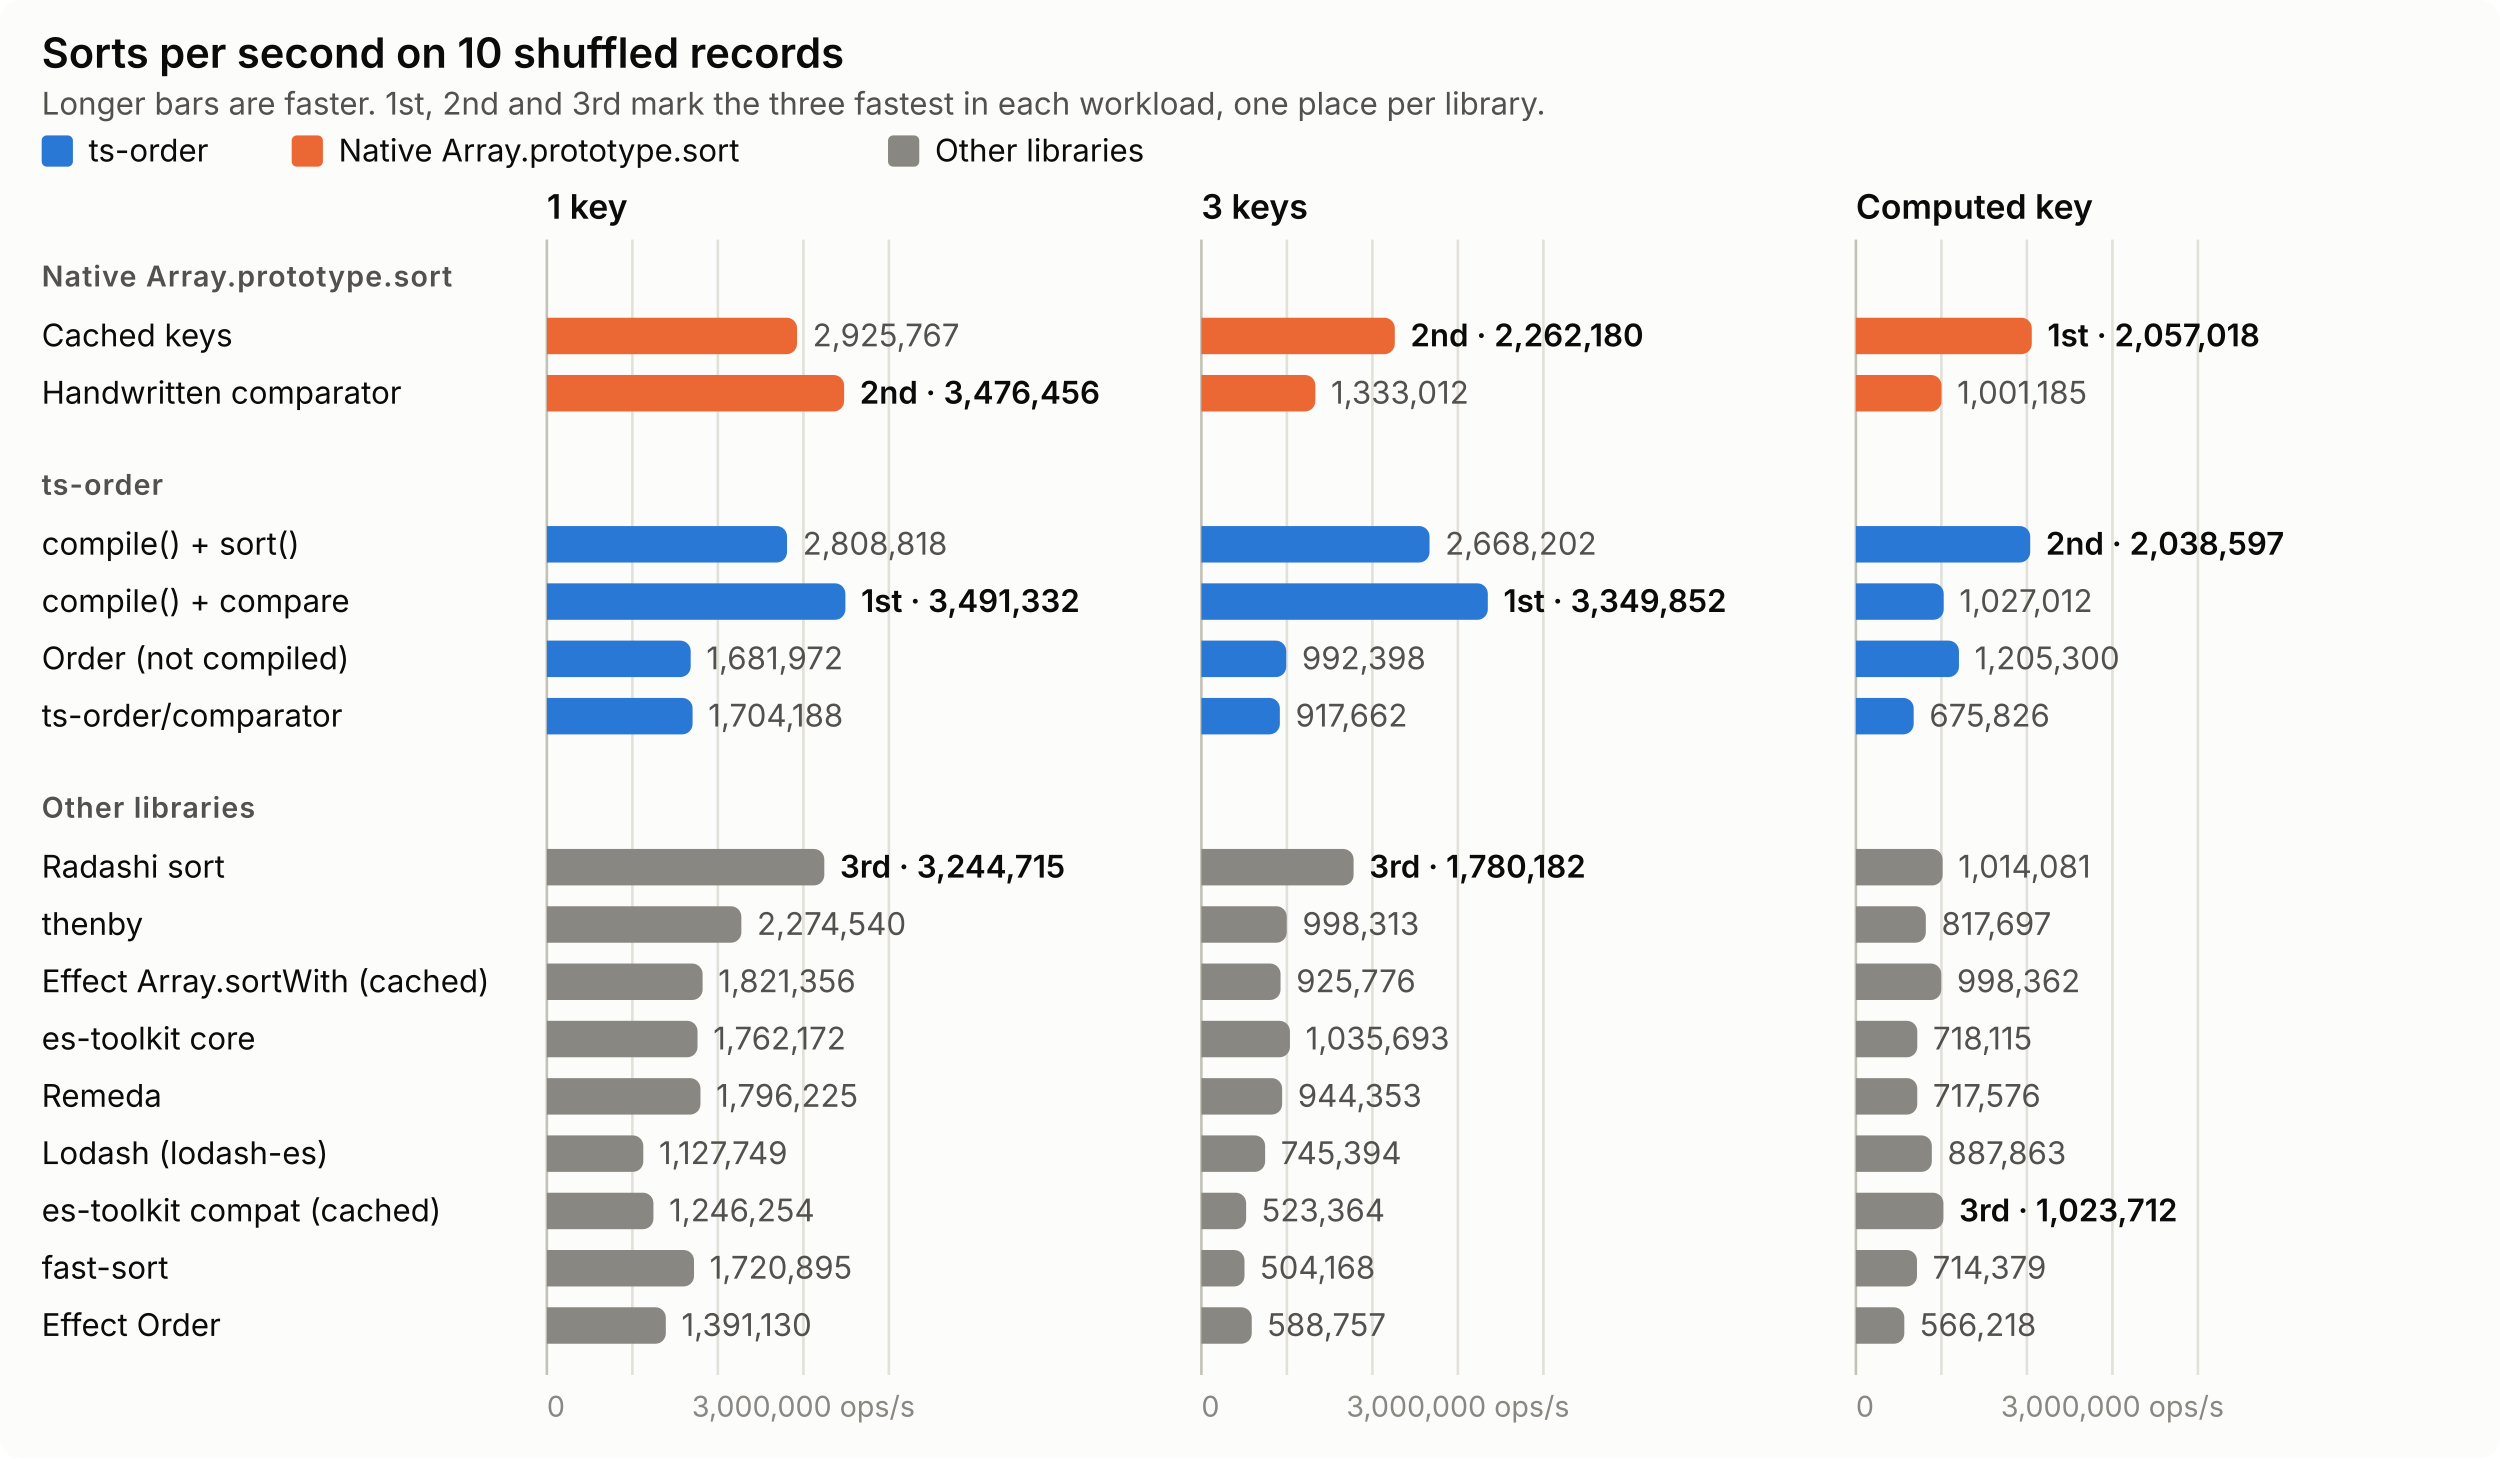
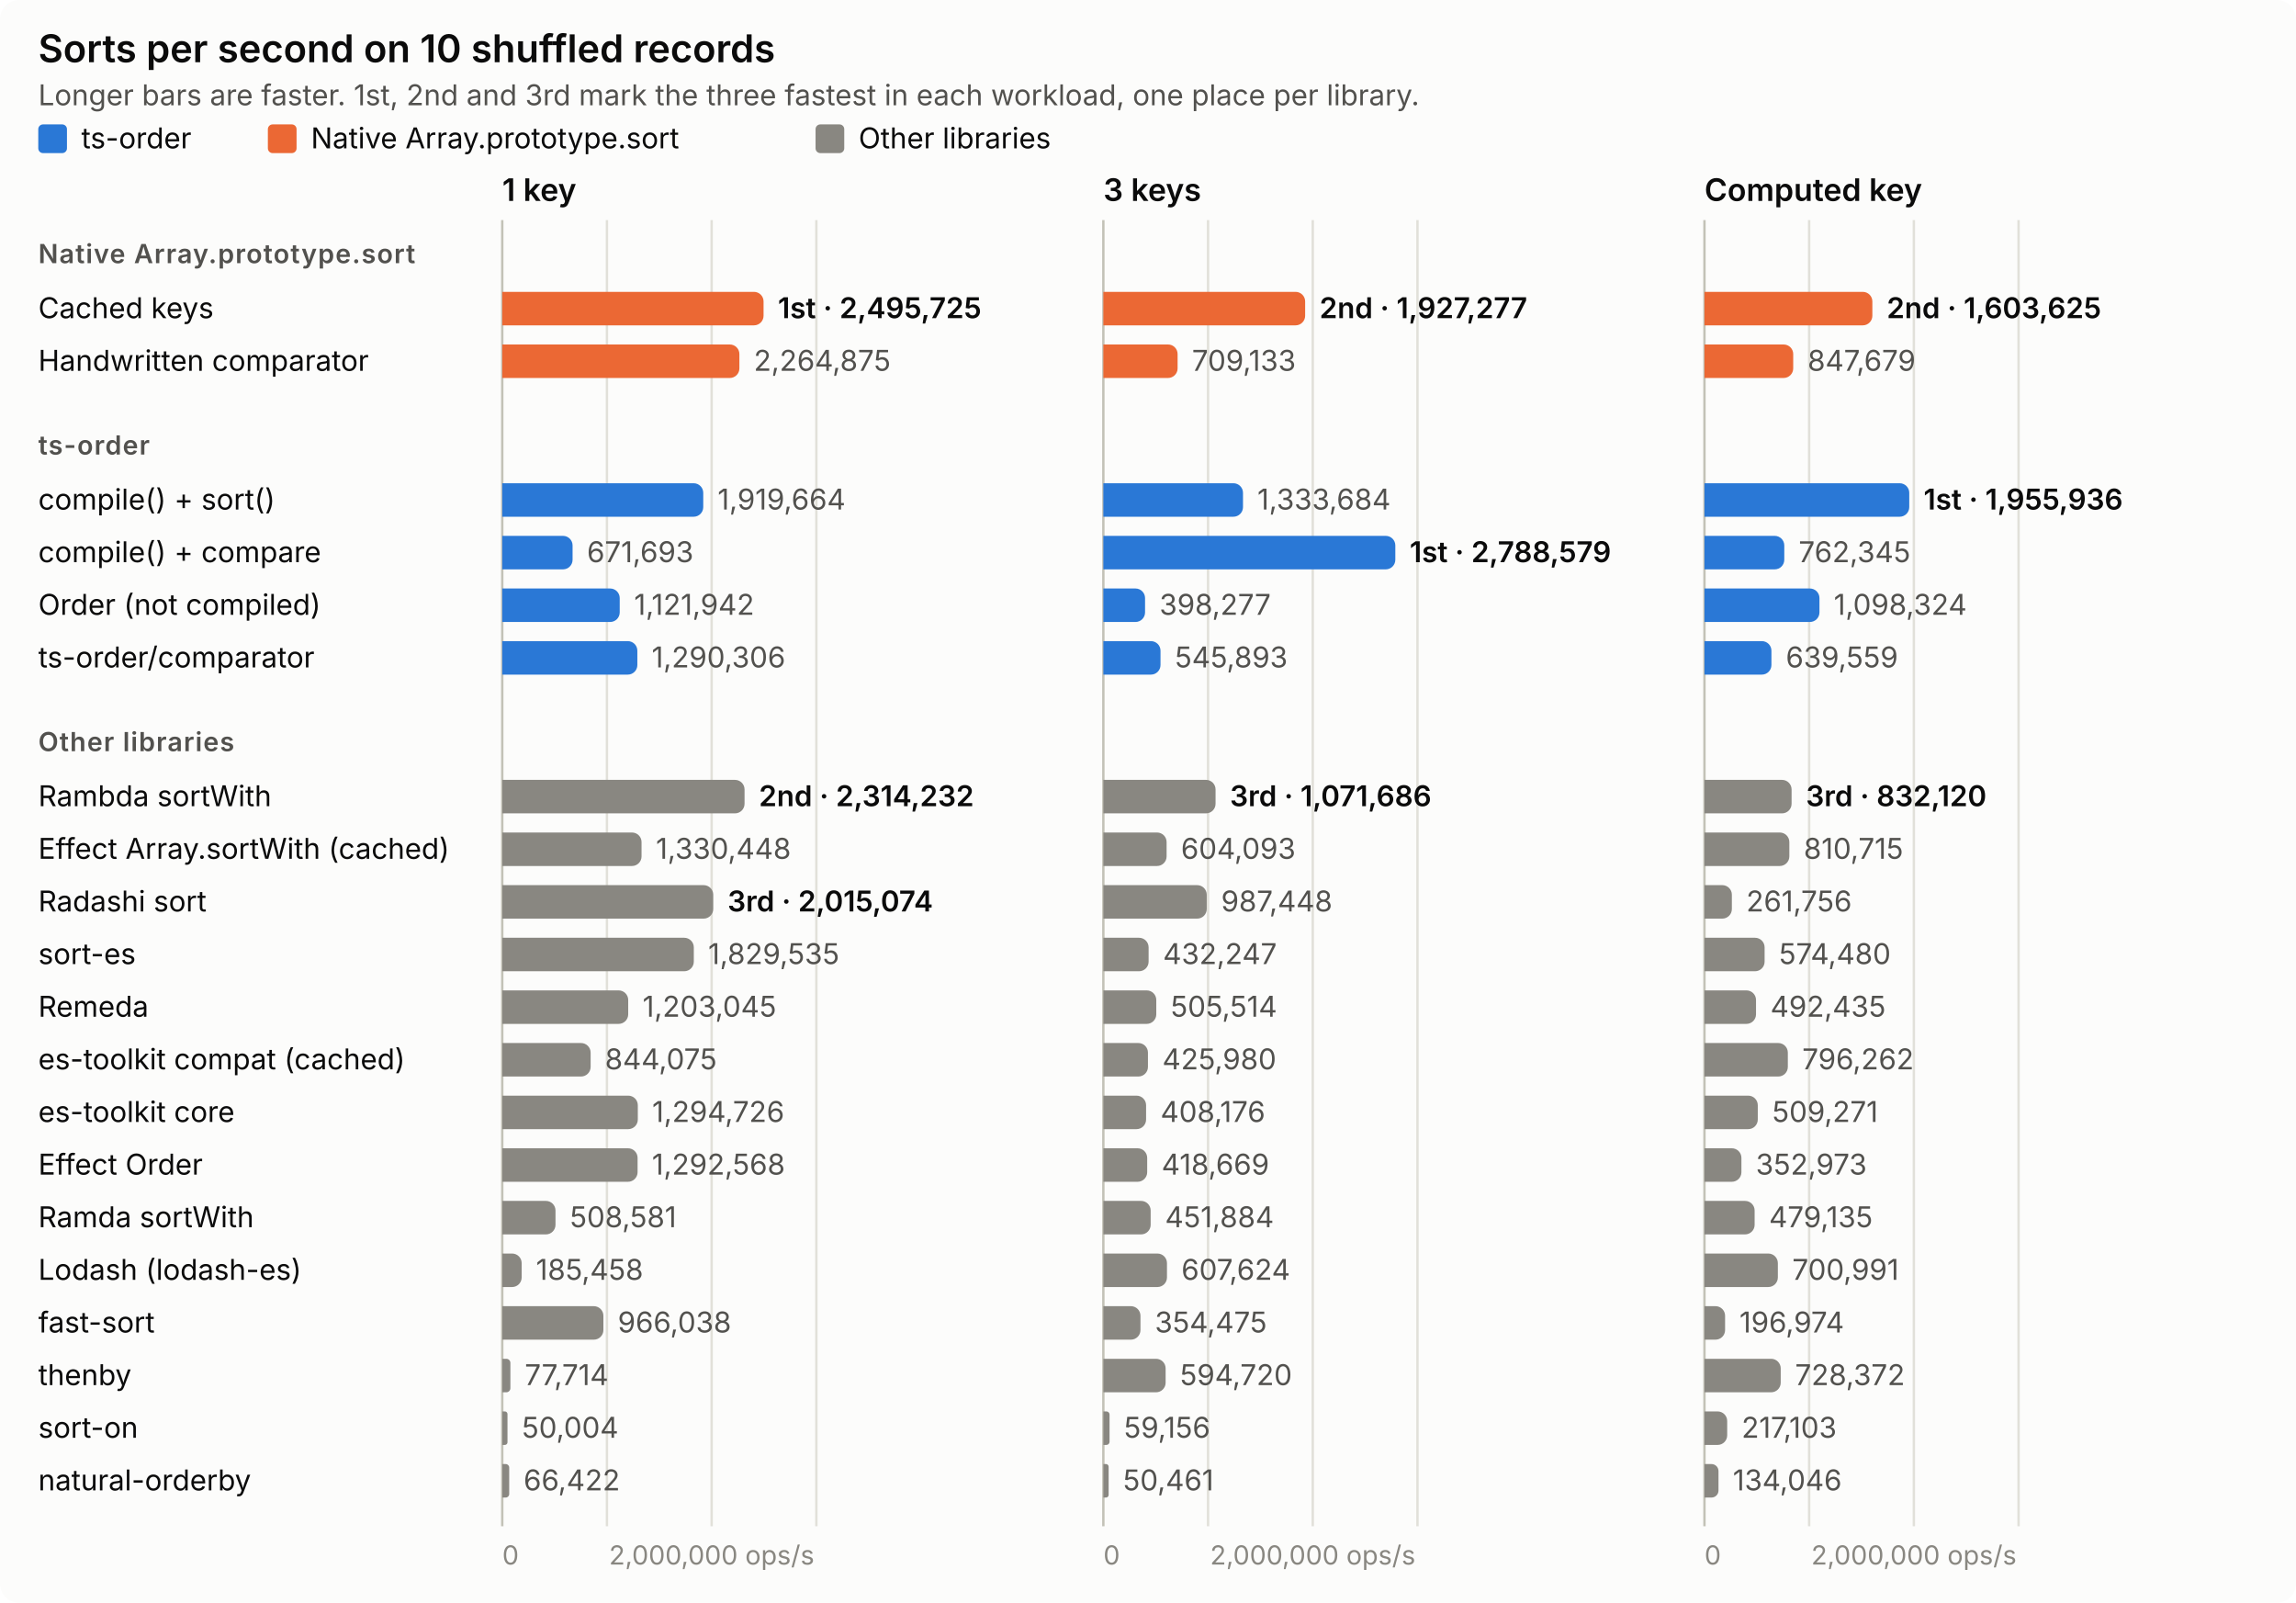
- <svg xmlns="http://www.w3.org/2000/svg" width="960" height="560" viewBox="0 0 960 560" role="img" aria-label="Sorts per second on 10 shuffled records">
+ <svg xmlns="http://www.w3.org/2000/svg" width="960" height="670" viewBox="0 0 960 670" role="img" aria-label="Sorts per second on 10 shuffled records">
  <style>
	.surface { fill: #fcfcfb; }
	.title { fill: #0b0b0b; font-size: 16px; font-weight: 600; }
	.subtitle, .value { fill: #52514e; font-size: 12px; }
	.place { fill: #0b0b0b; font-weight: 600; }
	.label { fill: #0b0b0b; font-size: 12px; }
	.group { fill: #52514e; font-size: 11px; font-weight: 600; text-transform: uppercase; letter-spacing: 0.04em; }
	.panel { fill: #0b0b0b; font-size: 13px; font-weight: 600; }
	.tick, .missing { fill: #898781; font-size: 11px; font-variant-numeric: tabular-nums; }
	.grid { stroke: #e1e0d9; stroke-width: 1; }
	.axis { stroke: #c3c2b7; stroke-width: 1; }
	.ts-order { fill: #2a78d6; }
	.native { fill: #eb6834; }
	.other { fill: #898781; }
	@media (prefers-color-scheme: dark) {
		.surface { fill: #1a1a19; }
		.title, .label, .panel { fill: #f0efec; }
		.subtitle, .value, .group { fill: #c3c2b7; }
		.place { fill: #f0efec; }
		.grid { stroke: #2c2c2a; }
		.axis { stroke: #383835; }
		.ts-order { fill: #3987e5; }
		.native { fill: #d95926; }
	}
	text { font-family: system-ui, -apple-system, 'Segoe UI', sans-serif; }
</style>
-   <rect class="surface" width="960" height="560" rx="8" />
+   <rect class="surface" width="960" height="670" rx="8" />
  <text class="title" x="16" y="26">Sorts per second on 10 shuffled records</text>
  <text class="subtitle" x="16" y="44">Longer bars are faster. 1st, 2nd and 3rd mark the three fastest in each workload, one place per library.</text>
  <rect class="ts-order" x="16" y="52" width="12" height="12" rx="2" />
  <text class="label" x="34" y="62">ts-order</text>
  <rect class="native" x="112" y="52" width="12" height="12" rx="2" />
  <text class="label" x="130" y="62">Native Array.prototype.sort</text>
  <rect class="other" x="341" y="52" width="12" height="12" rx="2" />
  <text class="label" x="359" y="62">Other libraries</text>
  <text class="panel" x="210" y="84">1 key</text>
-   <line class="axis" x1="210" x2="210" y1="92" y2="528" />
-   <text class="tick" x="210" y="544" text-anchor="start">0</text>
-   <line class="grid" x1="242.833" x2="242.833" y1="92" y2="528" />
-   <line class="grid" x1="275.667" x2="275.667" y1="92" y2="528" />
-   <line class="grid" x1="308.5" x2="308.5" y1="92" y2="528" />
-   <text class="tick" x="308.5" y="544" text-anchor="middle">3,000,000 ops/s</text>
-   <line class="grid" x1="341.333" x2="341.333" y1="92" y2="528" />
+   <line class="axis" x1="210" x2="210" y1="92" y2="638" />
+   <text class="tick" x="210" y="654" text-anchor="start">0</text>
+   <line class="grid" x1="253.778" x2="253.778" y1="92" y2="638" />
+   <line class="grid" x1="297.556" x2="297.556" y1="92" y2="638" />
+   <text class="tick" x="297.556" y="654" text-anchor="middle">2,000,000 ops/s</text>
+   <line class="grid" x1="341.333" x2="341.333" y1="92" y2="638" />
  <text class="panel" x="461.333" y="84">3 keys</text>
-   <line class="axis" x1="461.333" x2="461.333" y1="92" y2="528" />
-   <text class="tick" x="461.333" y="544" text-anchor="start">0</text>
-   <line class="grid" x1="494.167" x2="494.167" y1="92" y2="528" />
-   <line class="grid" x1="527" x2="527" y1="92" y2="528" />
-   <line class="grid" x1="559.833" x2="559.833" y1="92" y2="528" />
-   <text class="tick" x="559.833" y="544" text-anchor="middle">3,000,000 ops/s</text>
-   <line class="grid" x1="592.667" x2="592.667" y1="92" y2="528" />
+   <line class="axis" x1="461.333" x2="461.333" y1="92" y2="638" />
+   <text class="tick" x="461.333" y="654" text-anchor="start">0</text>
+   <line class="grid" x1="505.111" x2="505.111" y1="92" y2="638" />
+   <line class="grid" x1="548.889" x2="548.889" y1="92" y2="638" />
+   <text class="tick" x="548.889" y="654" text-anchor="middle">2,000,000 ops/s</text>
+   <line class="grid" x1="592.667" x2="592.667" y1="92" y2="638" />
  <text class="panel" x="712.667" y="84">Computed key</text>
-   <line class="axis" x1="712.667" x2="712.667" y1="92" y2="528" />
-   <text class="tick" x="712.667" y="544" text-anchor="start">0</text>
-   <line class="grid" x1="745.5" x2="745.5" y1="92" y2="528" />
-   <line class="grid" x1="778.333" x2="778.333" y1="92" y2="528" />
-   <line class="grid" x1="811.167" x2="811.167" y1="92" y2="528" />
-   <text class="tick" x="811.167" y="544" text-anchor="middle">3,000,000 ops/s</text>
-   <line class="grid" x1="844" x2="844" y1="92" y2="528" />
+   <line class="axis" x1="712.667" x2="712.667" y1="92" y2="638" />
+   <text class="tick" x="712.667" y="654" text-anchor="start">0</text>
+   <line class="grid" x1="756.444" x2="756.444" y1="92" y2="638" />
+   <line class="grid" x1="800.222" x2="800.222" y1="92" y2="638" />
+   <text class="tick" x="800.222" y="654" text-anchor="middle">2,000,000 ops/s</text>
+   <line class="grid" x1="844" x2="844" y1="92" y2="638" />
  <text class="group" x="16" y="110">Native Array.prototype.sort</text>
  <text class="label" x="16" y="133">Cached keys</text>
-   <path class="native" d="M210,122h92.063a4,4 0 0 1 4,4v6a4,4 0 0 1 -4,4h-92.063z" />
-   <text class="value" x="312.063" y="133">2,925,767</text>
-   <path class="native" d="M461.333,122h70.275a4,4 0 0 1 4,4v6a4,4 0 0 1 -4,4h-70.275z" />
-   <text class="value place" x="541.608" y="133">2nd · 2,262,180</text>
-   <path class="native" d="M712.667,122h63.539a4,4 0 0 1 4,4v6a4,4 0 0 1 -4,4h-63.539z" />
-   <text class="value place" x="786.205" y="133">1st · 2,057,018</text>
+   <path class="native" d="M210,122h105.257a4,4 0 0 1 4,4v6a4,4 0 0 1 -4,4h-105.257z" />
+   <text class="value place" x="325.257" y="133">1st · 2,495,725</text>
+   <path class="native" d="M461.333,122h80.372a4,4 0 0 1 4,4v6a4,4 0 0 1 -4,4h-80.372z" />
+   <text class="value place" x="551.705" y="133">2nd · 1,927,277</text>
+   <path class="native" d="M712.667,122h66.203a4,4 0 0 1 4,4v6a4,4 0 0 1 -4,4h-66.203z" />
+   <text class="value place" x="788.87" y="133">2nd · 1,603,625</text>
  <text class="label" x="16" y="155">Handwritten comparator</text>
-   <path class="native" d="M210,144h110.144a4,4 0 0 1 4,4v6a4,4 0 0 1 -4,4h-110.144z" />
-   <text class="value place" x="330.144" y="155">2nd · 3,476,456</text>
-   <path class="native" d="M461.333,144h39.767a4,4 0 0 1 4,4v6a4,4 0 0 1 -4,4h-39.767z" />
-   <text class="value" x="511.101" y="155">1,333,012</text>
-   <path class="native" d="M712.667,144h28.872a4,4 0 0 1 4,4v6a4,4 0 0 1 -4,4h-28.872z" />
-   <text class="value" x="751.539" y="155">1,001,185</text>
+   <path class="native" d="M210,144h95.151a4,4 0 0 1 4,4v6a4,4 0 0 1 -4,4h-95.151z" />
+   <text class="value" x="315.151" y="155">2,264,875</text>
+   <path class="native" d="M461.333,144h27.044a4,4 0 0 1 4,4v6a4,4 0 0 1 -4,4h-27.044z" />
+   <text class="value" x="498.378" y="155">709,133</text>
+   <path class="native" d="M712.667,144h33.109a4,4 0 0 1 4,4v6a4,4 0 0 1 -4,4h-33.109z" />
+   <text class="value" x="755.776" y="155">847,679</text>
  <text class="group" x="16" y="190">ts-order</text>
  <text class="label" x="16" y="213">compile() + sort()</text>
-   <path class="ts-order" d="M210,202h88.223a4,4 0 0 1 4,4v6a4,4 0 0 1 -4,4h-88.223z" />
-   <text class="value" x="308.223" y="213">2,808,818</text>
-   <path class="ts-order" d="M461.333,202h83.606a4,4 0 0 1 4,4v6a4,4 0 0 1 -4,4h-83.606z" />
-   <text class="value" x="554.939" y="213">2,668,202</text>
-   <path class="ts-order" d="M712.667,202h62.934a4,4 0 0 1 4,4v6a4,4 0 0 1 -4,4h-62.934z" />
-   <text class="value place" x="785.601" y="213">2nd · 2,038,597</text>
+   <path class="ts-order" d="M210,202h80.039a4,4 0 0 1 4,4v6a4,4 0 0 1 -4,4h-80.039z" />
+   <text class="value" x="300.039" y="213">1,919,664</text>
+   <path class="ts-order" d="M461.333,202h54.386a4,4 0 0 1 4,4v6a4,4 0 0 1 -4,4h-54.386z" />
+   <text class="value" x="525.719" y="213">1,333,684</text>
+   <path class="ts-order" d="M712.667,202h81.627a4,4 0 0 1 4,4v6a4,4 0 0 1 -4,4h-81.627z" />
+   <text class="value place" x="804.293" y="213">1st · 1,955,936</text>
  <text class="label" x="16" y="235">compile() + compare</text>
-   <path class="ts-order" d="M210,224h110.632a4,4 0 0 1 4,4v6a4,4 0 0 1 -4,4h-110.632z" />
-   <text class="value place" x="330.632" y="235">1st · 3,491,332</text>
-   <path class="ts-order" d="M461.333,224h105.987a4,4 0 0 1 4,4v6a4,4 0 0 1 -4,4h-105.987z" />
-   <text class="value place" x="577.32" y="235">1st · 3,349,852</text>
-   <path class="ts-order" d="M712.667,224h29.72a4,4 0 0 1 4,4v6a4,4 0 0 1 -4,4h-29.72z" />
-   <text class="value" x="752.387" y="235">1,027,012</text>
+   <path class="ts-order" d="M210,224h25.405a4,4 0 0 1 4,4v6a4,4 0 0 1 -4,4h-25.405z" />
+   <text class="value" x="245.405" y="235">671,693</text>
+   <path class="ts-order" d="M461.333,224h118.078a4,4 0 0 1 4,4v6a4,4 0 0 1 -4,4h-118.078z" />
+   <text class="value place" x="589.411" y="235">1st · 2,788,579</text>
+   <path class="ts-order" d="M712.667,224h29.374a4,4 0 0 1 4,4v6a4,4 0 0 1 -4,4h-29.374z" />
+   <text class="value" x="752.04" y="235">762,345</text>
  <text class="label" x="16" y="257">Order (not compiled)</text>
-   <path class="ts-order" d="M210,246h51.225a4,4 0 0 1 4,4v6a4,4 0 0 1 -4,4h-51.225z" />
-   <text class="value" x="271.225" y="257">1,681,972</text>
-   <path class="ts-order" d="M461.333,246h28.584a4,4 0 0 1 4,4v6a4,4 0 0 1 -4,4h-28.584z" />
-   <text class="value" x="499.917" y="257">992,398</text>
-   <path class="ts-order" d="M712.667,246h35.574a4,4 0 0 1 4,4v6a4,4 0 0 1 -4,4h-35.574z" />
-   <text class="value" x="758.241" y="257">1,205,300</text>
+   <path class="ts-order" d="M210,246h45.116a4,4 0 0 1 4,4v6a4,4 0 0 1 -4,4h-45.116z" />
+   <text class="value" x="265.116" y="257">1,121,942</text>
+   <path class="ts-order" d="M461.333,246h13.436a4,4 0 0 1 4,4v6a4,4 0 0 1 -4,4h-13.436z" />
+   <text class="value" x="484.769" y="257">398,277</text>
+   <path class="ts-order" d="M712.667,246h44.082a4,4 0 0 1 4,4v6a4,4 0 0 1 -4,4h-44.082z" />
+   <text class="value" x="766.749" y="257">1,098,324</text>
  <text class="label" x="16" y="279">ts-order/comparator</text>
-   <path class="ts-order" d="M210,268h51.954a4,4 0 0 1 4,4v6a4,4 0 0 1 -4,4h-51.954z" />
-   <text class="value" x="271.954" y="279">1,704,188</text>
-   <path class="ts-order" d="M461.333,268h26.13a4,4 0 0 1 4,4v6a4,4 0 0 1 -4,4h-26.13z" />
-   <text class="value" x="497.463" y="279">917,662</text>
-   <path class="ts-order" d="M712.667,268h18.19a4,4 0 0 1 4,4v6a4,4 0 0 1 -4,4h-18.19z" />
-   <text class="value" x="740.856" y="279">675,826</text>
+   <path class="ts-order" d="M210,268h52.487a4,4 0 0 1 4,4v6a4,4 0 0 1 -4,4h-52.487z" />
+   <text class="value" x="272.487" y="279">1,290,306</text>
+   <path class="ts-order" d="M461.333,268h19.898a4,4 0 0 1 4,4v6a4,4 0 0 1 -4,4h-19.898z" />
+   <text class="value" x="491.231" y="279">545,893</text>
+   <path class="ts-order" d="M712.667,268h23.998a4,4 0 0 1 4,4v6a4,4 0 0 1 -4,4h-23.998z" />
+   <text class="value" x="746.665" y="279">639,559</text>
  <text class="group" x="16" y="314">Other libraries</text>
-   <text class="label" x="16" y="337">Radashi sort</text>
-   <path class="other" d="M210,326h102.535a4,4 0 0 1 4,4v6a4,4 0 0 1 -4,4h-102.535z" />
-   <text class="value place" x="322.535" y="337">3rd · 3,244,715</text>
-   <path class="other" d="M461.333,326h54.449a4,4 0 0 1 4,4v6a4,4 0 0 1 -4,4h-54.449z" />
-   <text class="value place" x="525.783" y="337">3rd · 1,780,182</text>
-   <path class="other" d="M712.667,326h29.296a4,4 0 0 1 4,4v6a4,4 0 0 1 -4,4h-29.296z" />
-   <text class="value" x="751.962" y="337">1,014,081</text>
-   <text class="label" x="16" y="359">thenby</text>
-   <path class="other" d="M210,348h70.681a4,4 0 0 1 4,4v6a4,4 0 0 1 -4,4h-70.681z" />
-   <text class="value" x="290.681" y="359">2,274,540</text>
-   <path class="other" d="M461.333,348h28.778a4,4 0 0 1 4,4v6a4,4 0 0 1 -4,4h-28.778z" />
-   <text class="value" x="500.111" y="359">998,313</text>
-   <path class="other" d="M712.667,348h22.848a4,4 0 0 1 4,4v6a4,4 0 0 1 -4,4h-22.848z" />
-   <text class="value" x="745.514" y="359">817,697</text>
-   <text class="label" x="16" y="381">Effect Array.sortWith (cached)</text>
-   <path class="other" d="M210,370h55.801a4,4 0 0 1 4,4v6a4,4 0 0 1 -4,4h-55.801z" />
-   <text class="value" x="275.801" y="381">1,821,356</text>
-   <path class="other" d="M461.333,370h26.396a4,4 0 0 1 4,4v6a4,4 0 0 1 -4,4h-26.396z" />
-   <text class="value" x="497.73" y="381">925,776</text>
-   <path class="other" d="M712.667,370h28.78a4,4 0 0 1 4,4v6a4,4 0 0 1 -4,4h-28.78z" />
-   <text class="value" x="751.446" y="381">998,362</text>
-   <text class="label" x="16" y="403">es-toolkit core</text>
-   <path class="other" d="M210,392h53.858a4,4 0 0 1 4,4v6a4,4 0 0 1 -4,4h-53.858z" />
-   <text class="value" x="273.858" y="403">1,762,172</text>
-   <path class="other" d="M461.333,392h30.005a4,4 0 0 1 4,4v6a4,4 0 0 1 -4,4h-30.005z" />
-   <text class="value" x="501.339" y="403">1,035,693</text>
-   <path class="other" d="M712.667,392h19.578a4,4 0 0 1 4,4v6a4,4 0 0 1 -4,4h-19.578z" />
-   <text class="value" x="742.245" y="403">718,115</text>
+   <text class="label" x="16" y="337">Rambda sortWith</text>
+   <path class="other" d="M210,326h97.312a4,4 0 0 1 4,4v6a4,4 0 0 1 -4,4h-97.312z" />
+   <text class="value place" x="317.312" y="337">2nd · 2,314,232</text>
+   <path class="other" d="M461.333,326h42.916a4,4 0 0 1 4,4v6a4,4 0 0 1 -4,4h-42.916z" />
+   <text class="value place" x="514.249" y="337">3rd · 1,071,686</text>
+   <path class="other" d="M712.667,326h32.428a4,4 0 0 1 4,4v6a4,4 0 0 1 -4,4h-32.428z" />
+   <text class="value place" x="755.095" y="337">3rd · 832,120</text>
+   <text class="label" x="16" y="359">Effect Array.sortWith (cached)</text>
+   <path class="other" d="M210,348h54.244a4,4 0 0 1 4,4v6a4,4 0 0 1 -4,4h-54.244z" />
+   <text class="value" x="274.244" y="359">1,330,448</text>
+   <path class="other" d="M461.333,348h22.446a4,4 0 0 1 4,4v6a4,4 0 0 1 -4,4h-22.446z" />
+   <text class="value" x="493.779" y="359">604,093</text>
+   <path class="other" d="M712.667,348h31.491a4,4 0 0 1 4,4v6a4,4 0 0 1 -4,4h-31.491z" />
+   <text class="value" x="754.158" y="359">810,715</text>
+   <text class="label" x="16" y="381">Radashi sort</text>
+   <path class="other" d="M210,370h84.215a4,4 0 0 1 4,4v6a4,4 0 0 1 -4,4h-84.215z" />
+   <text class="value place" x="304.215" y="381">3rd · 2,015,074</text>
+   <path class="other" d="M461.333,370h39.228a4,4 0 0 1 4,4v6a4,4 0 0 1 -4,4h-39.228z" />
+   <text class="value" x="510.562" y="381">987,448</text>
+   <path class="other" d="M712.667,370h7.459a4,4 0 0 1 4,4v6a4,4 0 0 1 -4,4h-7.459z" />
+   <text class="value" x="730.126" y="381">261,756</text>
+   <text class="label" x="16" y="403">sort-es</text>
+   <path class="other" d="M210,392h76.093a4,4 0 0 1 4,4v6a4,4 0 0 1 -4,4h-76.093z" />
+   <text class="value" x="296.093" y="403">1,829,535</text>
+   <path class="other" d="M461.333,392h14.923a4,4 0 0 1 4,4v6a4,4 0 0 1 -4,4h-14.923z" />
+   <text class="value" x="486.256" y="403">432,247</text>
+   <path class="other" d="M712.667,392h21.149a4,4 0 0 1 4,4v6a4,4 0 0 1 -4,4h-21.149z" />
+   <text class="value" x="743.816" y="403">574,480</text>
  <text class="label" x="16" y="425">Remeda</text>
-   <path class="other" d="M210,414h54.976a4,4 0 0 1 4,4v6a4,4 0 0 1 -4,4h-54.976z" />
-   <text class="value" x="274.976" y="425">1,796,225</text>
-   <path class="other" d="M461.333,414h27.006a4,4 0 0 1 4,4v6a4,4 0 0 1 -4,4h-27.006z" />
-   <text class="value" x="498.34" y="425">944,353</text>
-   <path class="other" d="M712.667,414h19.56a4,4 0 0 1 4,4v6a4,4 0 0 1 -4,4h-19.56z" />
-   <text class="value" x="742.227" y="425">717,576</text>
-   <text class="label" x="16" y="447">Lodash (lodash-es)</text>
-   <path class="other" d="M210,436h33.028a4,4 0 0 1 4,4v6a4,4 0 0 1 -4,4h-33.028z" />
-   <text class="value" x="253.028" y="447">1,127,749</text>
-   <path class="other" d="M461.333,436h20.474a4,4 0 0 1 4,4v6a4,4 0 0 1 -4,4h-20.474z" />
-   <text class="value" x="491.807" y="447">745,394</text>
-   <path class="other" d="M712.667,436h25.152a4,4 0 0 1 4,4v6a4,4 0 0 1 -4,4h-25.152z" />
-   <text class="value" x="747.818" y="447">887,863</text>
-   <text class="label" x="16" y="469">es-toolkit compat (cached)</text>
-   <path class="other" d="M210,458h36.919a4,4 0 0 1 4,4v6a4,4 0 0 1 -4,4h-36.919z" />
-   <text class="value" x="256.919" y="469">1,246,254</text>
-   <path class="other" d="M461.333,458h13.184a4,4 0 0 1 4,4v6a4,4 0 0 1 -4,4h-13.184z" />
-   <text class="value" x="484.517" y="469">523,364</text>
-   <path class="other" d="M712.667,458h29.612a4,4 0 0 1 4,4v6a4,4 0 0 1 -4,4h-29.612z" />
-   <text class="value place" x="752.279" y="469">3rd · 1,023,712</text>
-   <text class="label" x="16" y="491">fast-sort</text>
-   <path class="other" d="M210,480h52.503a4,4 0 0 1 4,4v6a4,4 0 0 1 -4,4h-52.503z" />
-   <text class="value" x="272.503" y="491">1,720,895</text>
-   <path class="other" d="M461.333,480h12.554a4,4 0 0 1 4,4v6a4,4 0 0 1 -4,4h-12.554z" />
-   <text class="value" x="483.887" y="491">504,168</text>
-   <path class="other" d="M712.667,480h19.455a4,4 0 0 1 4,4v6a4,4 0 0 1 -4,4h-19.455z" />
-   <text class="value" x="742.122" y="491">714,379</text>
-   <text class="label" x="16" y="513">Effect Order</text>
-   <path class="other" d="M210,502h41.675a4,4 0 0 1 4,4v6a4,4 0 0 1 -4,4h-41.675z" />
-   <text class="value" x="261.675" y="513">1,391,130</text>
-   <path class="other" d="M461.333,502h15.331a4,4 0 0 1 4,4v6a4,4 0 0 1 -4,4h-15.331z" />
-   <text class="value" x="486.664" y="513">588,757</text>
-   <path class="other" d="M712.667,502h14.591a4,4 0 0 1 4,4v6a4,4 0 0 1 -4,4h-14.591z" />
-   <text class="value" x="737.257" y="513">566,218</text>
+   <path class="other" d="M210,414h48.667a4,4 0 0 1 4,4v6a4,4 0 0 1 -4,4h-48.667z" />
+   <text class="value" x="268.667" y="425">1,203,045</text>
+   <path class="other" d="M461.333,414h18.13a4,4 0 0 1 4,4v6a4,4 0 0 1 -4,4h-18.13z" />
+   <text class="value" x="489.464" y="425">505,514</text>
+   <path class="other" d="M712.667,414h17.558a4,4 0 0 1 4,4v6a4,4 0 0 1 -4,4h-17.558z" />
+   <text class="value" x="740.224" y="425">492,435</text>
+   <text class="label" x="16" y="447">es-toolkit compat (cached)</text>
+   <path class="other" d="M210,436h32.952a4,4 0 0 1 4,4v6a4,4 0 0 1 -4,4h-32.952z" />
+   <text class="value" x="252.952" y="447">844,075</text>
+   <path class="other" d="M461.333,436h14.648a4,4 0 0 1 4,4v6a4,4 0 0 1 -4,4h-14.648z" />
+   <text class="value" x="485.982" y="447">425,980</text>
+   <path class="other" d="M712.667,436h30.859a4,4 0 0 1 4,4v6a4,4 0 0 1 -4,4h-30.859z" />
+   <text class="value" x="753.525" y="447">796,262</text>
+   <text class="label" x="16" y="469">es-toolkit core</text>
+   <path class="other" d="M210,458h52.68a4,4 0 0 1 4,4v6a4,4 0 0 1 -4,4h-52.68z" />
+   <text class="value" x="272.68" y="469">1,294,726</text>
+   <path class="other" d="M461.333,458h13.869a4,4 0 0 1 4,4v6a4,4 0 0 1 -4,4h-13.869z" />
+   <text class="value" x="485.202" y="469">408,176</text>
+   <path class="other" d="M712.667,458h18.295a4,4 0 0 1 4,4v6a4,4 0 0 1 -4,4h-18.295z" />
+   <text class="value" x="740.961" y="469">509,271</text>
+   <text class="label" x="16" y="491">Effect Order</text>
+   <path class="other" d="M210,480h52.586a4,4 0 0 1 4,4v6a4,4 0 0 1 -4,4h-52.586z" />
+   <text class="value" x="272.586" y="491">1,292,568</text>
+   <path class="other" d="M461.333,480h14.328a4,4 0 0 1 4,4v6a4,4 0 0 1 -4,4h-14.328z" />
+   <text class="value" x="485.662" y="491">418,669</text>
+   <path class="other" d="M712.667,480h11.452a4,4 0 0 1 4,4v6a4,4 0 0 1 -4,4h-11.452z" />
+   <text class="value" x="734.119" y="491">352,973</text>
+   <text class="label" x="16" y="513">Ramda sortWith</text>
+   <path class="other" d="M210,502h18.265a4,4 0 0 1 4,4v6a4,4 0 0 1 -4,4h-18.265z" />
+   <text class="value" x="238.265" y="513">508,581</text>
+   <path class="other" d="M461.333,502h15.782a4,4 0 0 1 4,4v6a4,4 0 0 1 -4,4h-15.782z" />
+   <text class="value" x="487.116" y="513">451,884</text>
+   <path class="other" d="M712.667,502h16.975a4,4 0 0 1 4,4v6a4,4 0 0 1 -4,4h-16.975z" />
+   <text class="value" x="739.642" y="513">479,135</text>
+   <text class="label" x="16" y="535">Lodash (lodash-es)</text>
+   <path class="other" d="M210,524h4.119a4,4 0 0 1 4,4v6a4,4 0 0 1 -4,4h-4.119z" />
+   <text class="value" x="224.119" y="535">185,458</text>
+   <path class="other" d="M461.333,524h22.6a4,4 0 0 1 4,4v6a4,4 0 0 1 -4,4h-22.6z" />
+   <text class="value" x="493.934" y="535">607,624</text>
+   <path class="other" d="M712.667,524h26.688a4,4 0 0 1 4,4v6a4,4 0 0 1 -4,4h-26.688z" />
+   <text class="value" x="749.354" y="535">700,991</text>
+   <text class="label" x="16" y="557">fast-sort</text>
+   <path class="other" d="M210,546h38.291a4,4 0 0 1 4,4v6a4,4 0 0 1 -4,4h-38.291z" />
+   <text class="value" x="258.291" y="557">966,038</text>
+   <path class="other" d="M461.333,546h11.518a4,4 0 0 1 4,4v6a4,4 0 0 1 -4,4h-11.518z" />
+   <text class="value" x="482.851" y="557">354,475</text>
+   <path class="other" d="M712.667,546h4.623a4,4 0 0 1 4,4v6a4,4 0 0 1 -4,4h-4.623z" />
+   <text class="value" x="727.29" y="557">196,974</text>
+   <text class="label" x="16" y="579">thenby</text>
+   <path class="other" d="M210,568h1.701a1.701,1.701 0 0 1 1.701,1.701v10.598a1.701,1.701 0 0 1 -1.701,1.701h-1.701z" />
+   <text class="value" x="219.402" y="579">77,714</text>
+   <path class="other" d="M461.333,568h22.036a4,4 0 0 1 4,4v6a4,4 0 0 1 -4,4h-22.036z" />
+   <text class="value" x="493.369" y="579">594,720</text>
+   <path class="other" d="M712.667,568h27.887a4,4 0 0 1 4,4v6a4,4 0 0 1 -4,4h-27.887z" />
+   <text class="value" x="750.553" y="579">728,372</text>
+   <text class="label" x="16" y="601">sort-on</text>
+   <path class="other" d="M210,590h1.095a1.095,1.095 0 0 1 1.095,1.095v11.811a1.095,1.095 0 0 1 -1.095,1.095h-1.095z" />
+   <text class="value" x="218.189" y="601">50,004</text>
+   <path class="other" d="M461.333,590h1.295a1.295,1.295 0 0 1 1.295,1.295v11.41a1.295,1.295 0 0 1 -1.295,1.295h-1.295z" />
+   <text class="value" x="469.923" y="601">59,156</text>
+   <path class="other" d="M712.667,590h5.504a4,4 0 0 1 4,4v6a4,4 0 0 1 -4,4h-5.504z" />
+   <text class="value" x="728.171" y="601">217,103</text>
+   <text class="label" x="16" y="623">natural-orderby</text>
+   <path class="other" d="M210,612h1.454a1.454,1.454 0 0 1 1.454,1.454v11.092a1.454,1.454 0 0 1 -1.454,1.454h-1.454z" />
+   <text class="value" x="218.908" y="623">66,422</text>
+   <path class="other" d="M461.333,612h1.105a1.105,1.105 0 0 1 1.105,1.105v11.791a1.105,1.105 0 0 1 -1.105,1.105h-1.105z" />
+   <text class="value" x="469.542" y="623">50,461</text>
+   <path class="other" d="M712.667,612h2.934a2.934,2.934 0 0 1 2.934,2.934v8.132a2.934,2.934 0 0 1 -2.934,2.934h-2.934z" />
+   <text class="value" x="724.535" y="623">134,046</text>
</svg>
